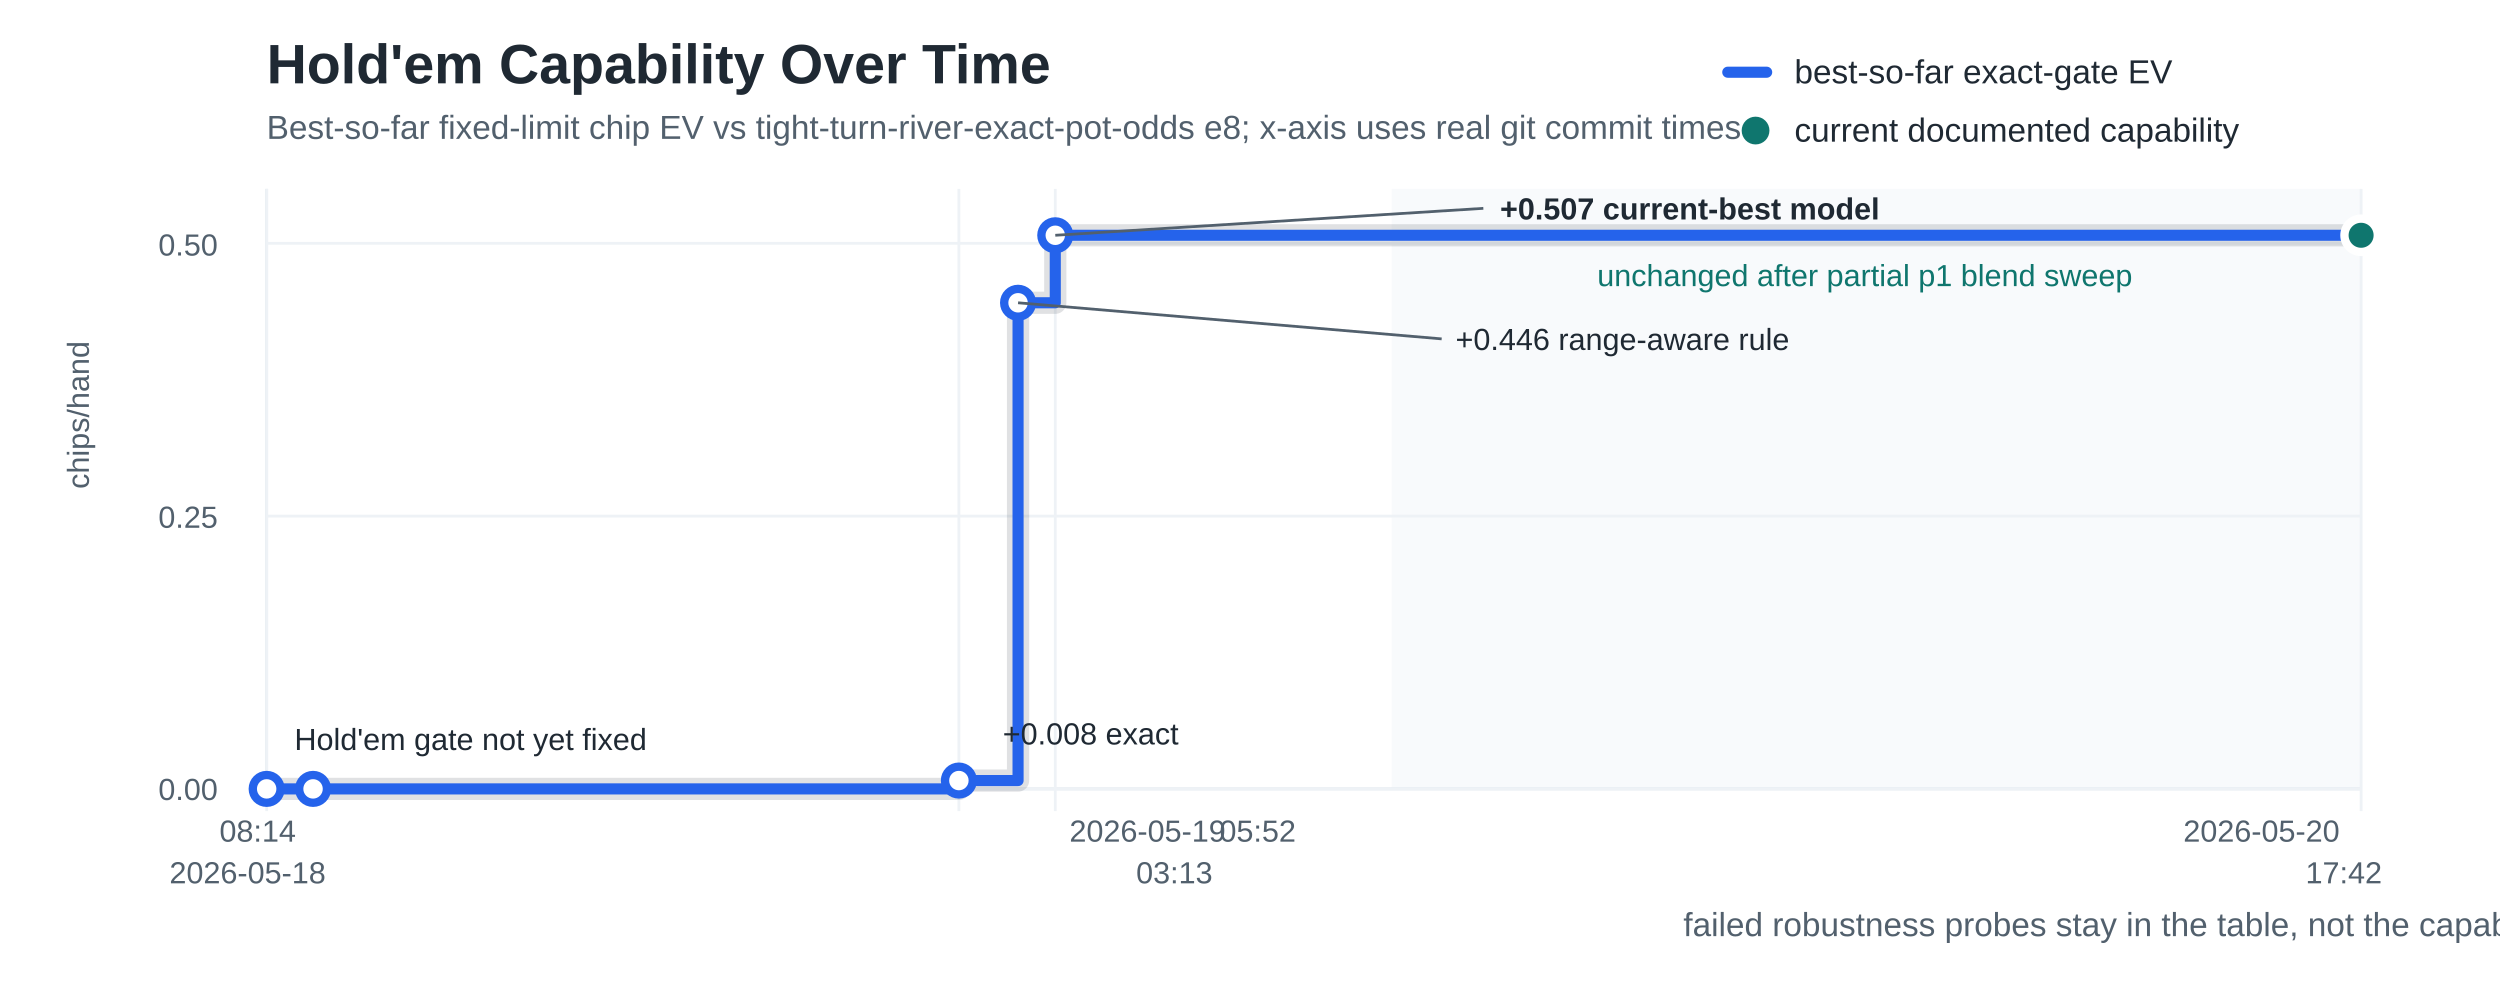
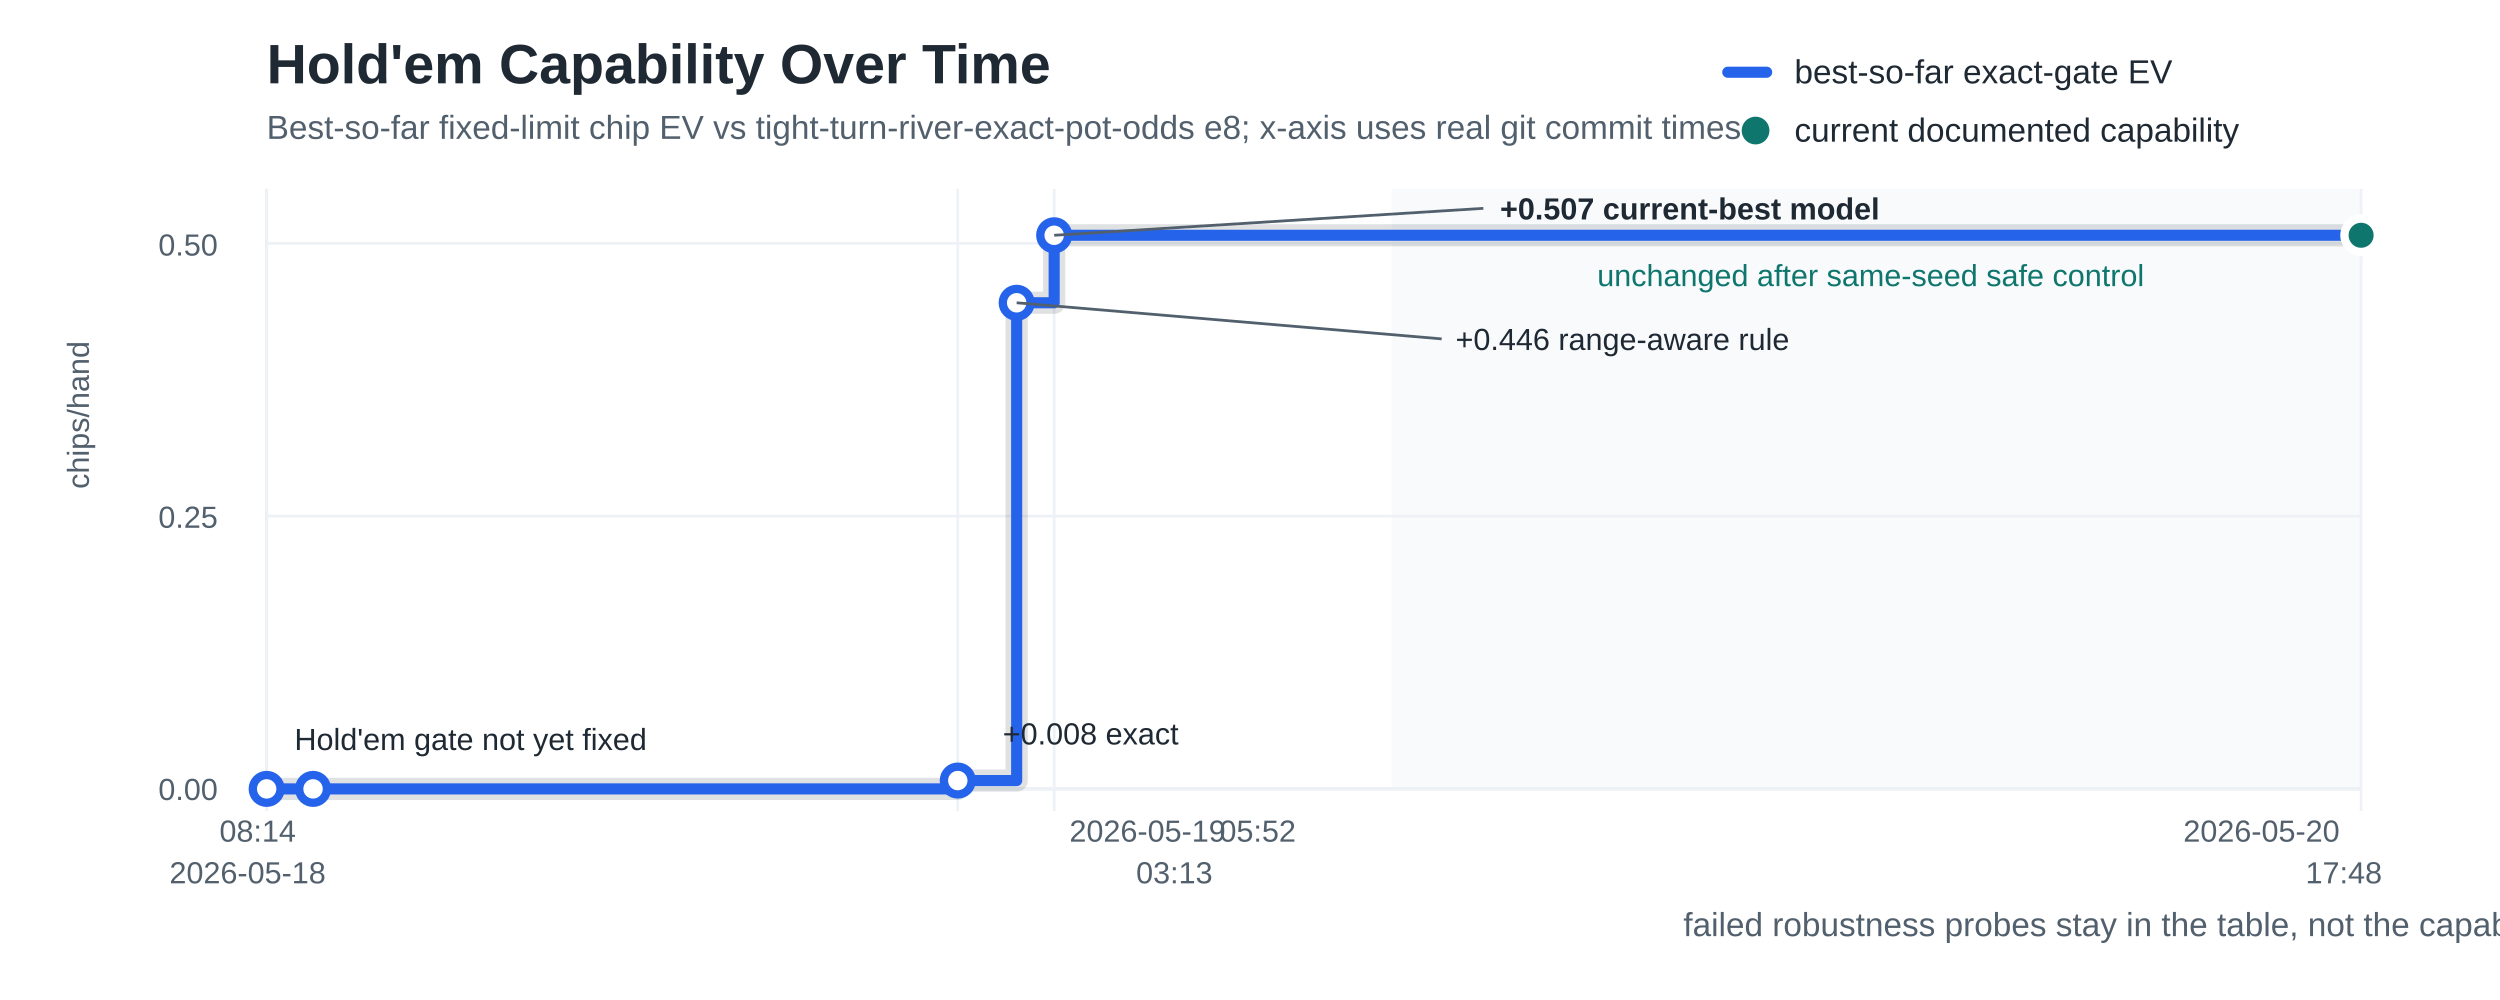
<svg xmlns="http://www.w3.org/2000/svg" width="900" height="360" viewBox="0 0 900 360" role="img" aria-labelledby="title desc">
  <rect width="900" height="360" fill="#ffffff" />
  <rect x="501" y="68" width="349" height="216" fill="#f8fafc" />
  <text x="96" y="30" font-family="Arial, Helvetica, sans-serif" font-size="20" font-weight="700" fill="#1f2933">Hold'em Capability Over Time</text>
  <text x="96" y="50" font-family="Arial, Helvetica, sans-serif" font-size="12" fill="#52606d">Best-so-far fixed-limit chip EV vs tight-turn-river-exact-pot-odds e8; x-axis uses real git commit times</text>
  <g stroke="#d9e2ec" stroke-width="1">
    <line x1="96" y1="284" x2="850" y2="284" />
    <line x1="96" y1="68" x2="96" y2="284" />
  </g>
  <g font-family="Arial, Helvetica, sans-serif" font-size="11" fill="#52606d">
    <line x1="96" y1="284.0" x2="850" y2="284.0" stroke="#eef2f6" stroke-width="1" />
    <text x="57" y="288">0.00</text>
    <line x1="96" y1="185.8" x2="850" y2="185.8" stroke="#eef2f6" stroke-width="1" />
    <text x="57" y="190">0.25</text>
    <line x1="96" y1="87.6" x2="850" y2="87.6" stroke="#eef2f6" stroke-width="1" />
    <text x="57" y="92">0.50</text>
    <text x="32" y="176" transform="rotate(-90 32 176)">chips/hand</text>
  </g>
  <g stroke="#eef2f6" stroke-width="1">
    <line x1="96.0" y1="68" x2="96.0" y2="292" />
-     <line x1="345.2" y1="68" x2="345.2" y2="292" />
-     <line x1="379.9" y1="68" x2="379.9" y2="292" />
+     <line x1="344.8" y1="68" x2="344.8" y2="292" />
+     <line x1="379.5" y1="68" x2="379.5" y2="292" />
    <line x1="850.0" y1="68" x2="850.0" y2="292" />
  </g>
-   <path d="M 96.0 284.0 L 112.7 284.0 L 112.7 284.0 L 345.2 284.0 L 345.2 281.0 L 366.5 281.0 L 366.5 109.0 L 379.9 109.0 L 379.9 84.7 L 821.9 84.7 L 821.9 84.7 L 825.3 84.7 L 825.3 84.7 L 827.3 84.7 L 827.3 84.7 L 829.0 84.7 L 829.0 84.7 L 830.9 84.7 L 830.9 84.7 L 837.5 84.7 L 837.5 84.7 L 840.9 84.7 L 840.9 84.7 L 842.1 84.7 L 842.1 84.7 L 844.5 84.7 L 844.5 84.7 L 846.5 84.7 L 846.5 84.7 L 850.0 84.7" fill="none" stroke="#1f2933" stroke-opacity="0.14" stroke-width="8" stroke-linecap="round" stroke-linejoin="round" />
-   <path d="M 96.0 284.0 L 112.7 284.0 L 112.7 284.0 L 345.2 284.0 L 345.2 281.0 L 366.5 281.0 L 366.5 109.0 L 379.9 109.0 L 379.9 84.7 L 821.9 84.7 L 821.9 84.7 L 825.3 84.7 L 825.3 84.7 L 827.3 84.7 L 827.3 84.7 L 829.0 84.7 L 829.0 84.7 L 830.9 84.7 L 830.9 84.7 L 837.5 84.7 L 837.5 84.7 L 840.9 84.7 L 840.9 84.7 L 842.1 84.7 L 842.1 84.7 L 844.5 84.7 L 844.5 84.7 L 846.5 84.7 L 846.5 84.7 L 850.0 84.7" fill="none" stroke="#2563eb" stroke-width="4" stroke-linecap="round" stroke-linejoin="round" />
+   <path d="M 96.0 284.0 L 112.7 284.0 L 112.7 284.0 L 344.8 284.0 L 344.8 281.0 L 366.0 281.0 L 366.0 109.0 L 379.5 109.0 L 379.5 84.7 L 820.8 84.7 L 820.8 84.7 L 824.2 84.7 L 824.2 84.7 L 826.2 84.7 L 826.2 84.7 L 827.9 84.7 L 827.9 84.7 L 829.8 84.7 L 829.8 84.7 L 836.4 84.7 L 836.4 84.7 L 839.8 84.7 L 839.8 84.7 L 841.0 84.7 L 841.0 84.7 L 843.3 84.7 L 843.3 84.7 L 845.3 84.7 L 845.3 84.7 L 848.9 84.7 L 848.9 84.7 L 850.0 84.7" fill="none" stroke="#1f2933" stroke-opacity="0.14" stroke-width="8" stroke-linecap="round" stroke-linejoin="round" />
+   <path d="M 96.0 284.0 L 112.7 284.0 L 112.7 284.0 L 344.8 284.0 L 344.8 281.0 L 366.0 281.0 L 366.0 109.0 L 379.5 109.0 L 379.5 84.7 L 820.8 84.7 L 820.8 84.7 L 824.2 84.7 L 824.2 84.7 L 826.2 84.7 L 826.2 84.7 L 827.9 84.7 L 827.9 84.7 L 829.8 84.7 L 829.8 84.7 L 836.4 84.7 L 836.4 84.7 L 839.8 84.7 L 839.8 84.7 L 841.0 84.7 L 841.0 84.7 L 843.3 84.7 L 843.3 84.7 L 845.3 84.7 L 845.3 84.7 L 848.9 84.7 L 848.9 84.7 L 850.0 84.7" fill="none" stroke="#2563eb" stroke-width="4" stroke-linecap="round" stroke-linejoin="round" />
  <g fill="#ffffff" stroke="#2563eb" stroke-width="3">
    <circle cx="96.0" cy="284.0" r="5" />
    <circle cx="112.7" cy="284.0" r="5" />
-     <circle cx="345.2" cy="281.0" r="5" />
-     <circle cx="366.5" cy="109.0" r="5" />
-     <circle cx="379.9" cy="84.7" r="5" />
+     <circle cx="344.8" cy="281.0" r="5" />
+     <circle cx="366.0" cy="109.0" r="5" />
+     <circle cx="379.5" cy="84.7" r="5" />
  </g>
  <circle cx="850.0" cy="84.7" r="6" fill="#0f766e" stroke="#ffffff" stroke-width="3" />
  <g font-family="Arial, Helvetica, sans-serif" font-size="11" fill="#1f2933">
    <text x="106" y="270">Hold'em gate not yet fixed</text>
    <text x="361" y="268">+0.008 exact</text>
-     <line x1="366.5" y1="109.0" x2="519" y2="122" stroke="#52606d" stroke-width="1" />
+     <line x1="366.0" y1="109.0" x2="519" y2="122" stroke="#52606d" stroke-width="1" />
    <text x="524" y="126">+0.446 range-aware rule</text>
-     <line x1="379.9" y1="84.7" x2="534" y2="75" stroke="#52606d" stroke-width="1" />
+     <line x1="379.5" y1="84.7" x2="534" y2="75" stroke="#52606d" stroke-width="1" />
    <text x="540" y="79" font-weight="700">+0.507 current-best model</text>
-     <text x="575" y="103" fill="#0f766e">unchanged after partial p1 blend sweep</text>
+     <text x="575" y="103" fill="#0f766e">unchanged after same-seed safe control</text>
  </g>
  <g font-family="Arial, Helvetica, sans-serif" font-size="11" fill="#52606d">
    <text x="61" y="318">2026-05-18</text>
    <text x="79" y="303">08:14</text>
    <text x="385" y="303">2026-05-19</text>
    <text x="409" y="318">03:13</text>
    <text x="439" y="303">05:52</text>
    <text x="786" y="303">2026-05-20</text>
-     <text x="830" y="318">17:42</text>
+     <text x="830" y="318">17:48</text>
  </g>
  <g font-family="Arial, Helvetica, sans-serif" font-size="12" fill="#1f2933">
    <rect x="620" y="24" width="18" height="4" fill="#2563eb" rx="2" />
    <text x="646" y="30">best-so-far exact-gate EV</text>
    <circle cx="632" cy="47" r="5" fill="#0f766e" />
    <text x="646" y="51">current documented capability</text>
    <text x="606" y="337" fill="#52606d">failed robustness probes stay in the table, not the capability line</text>
  </g>
</svg>
